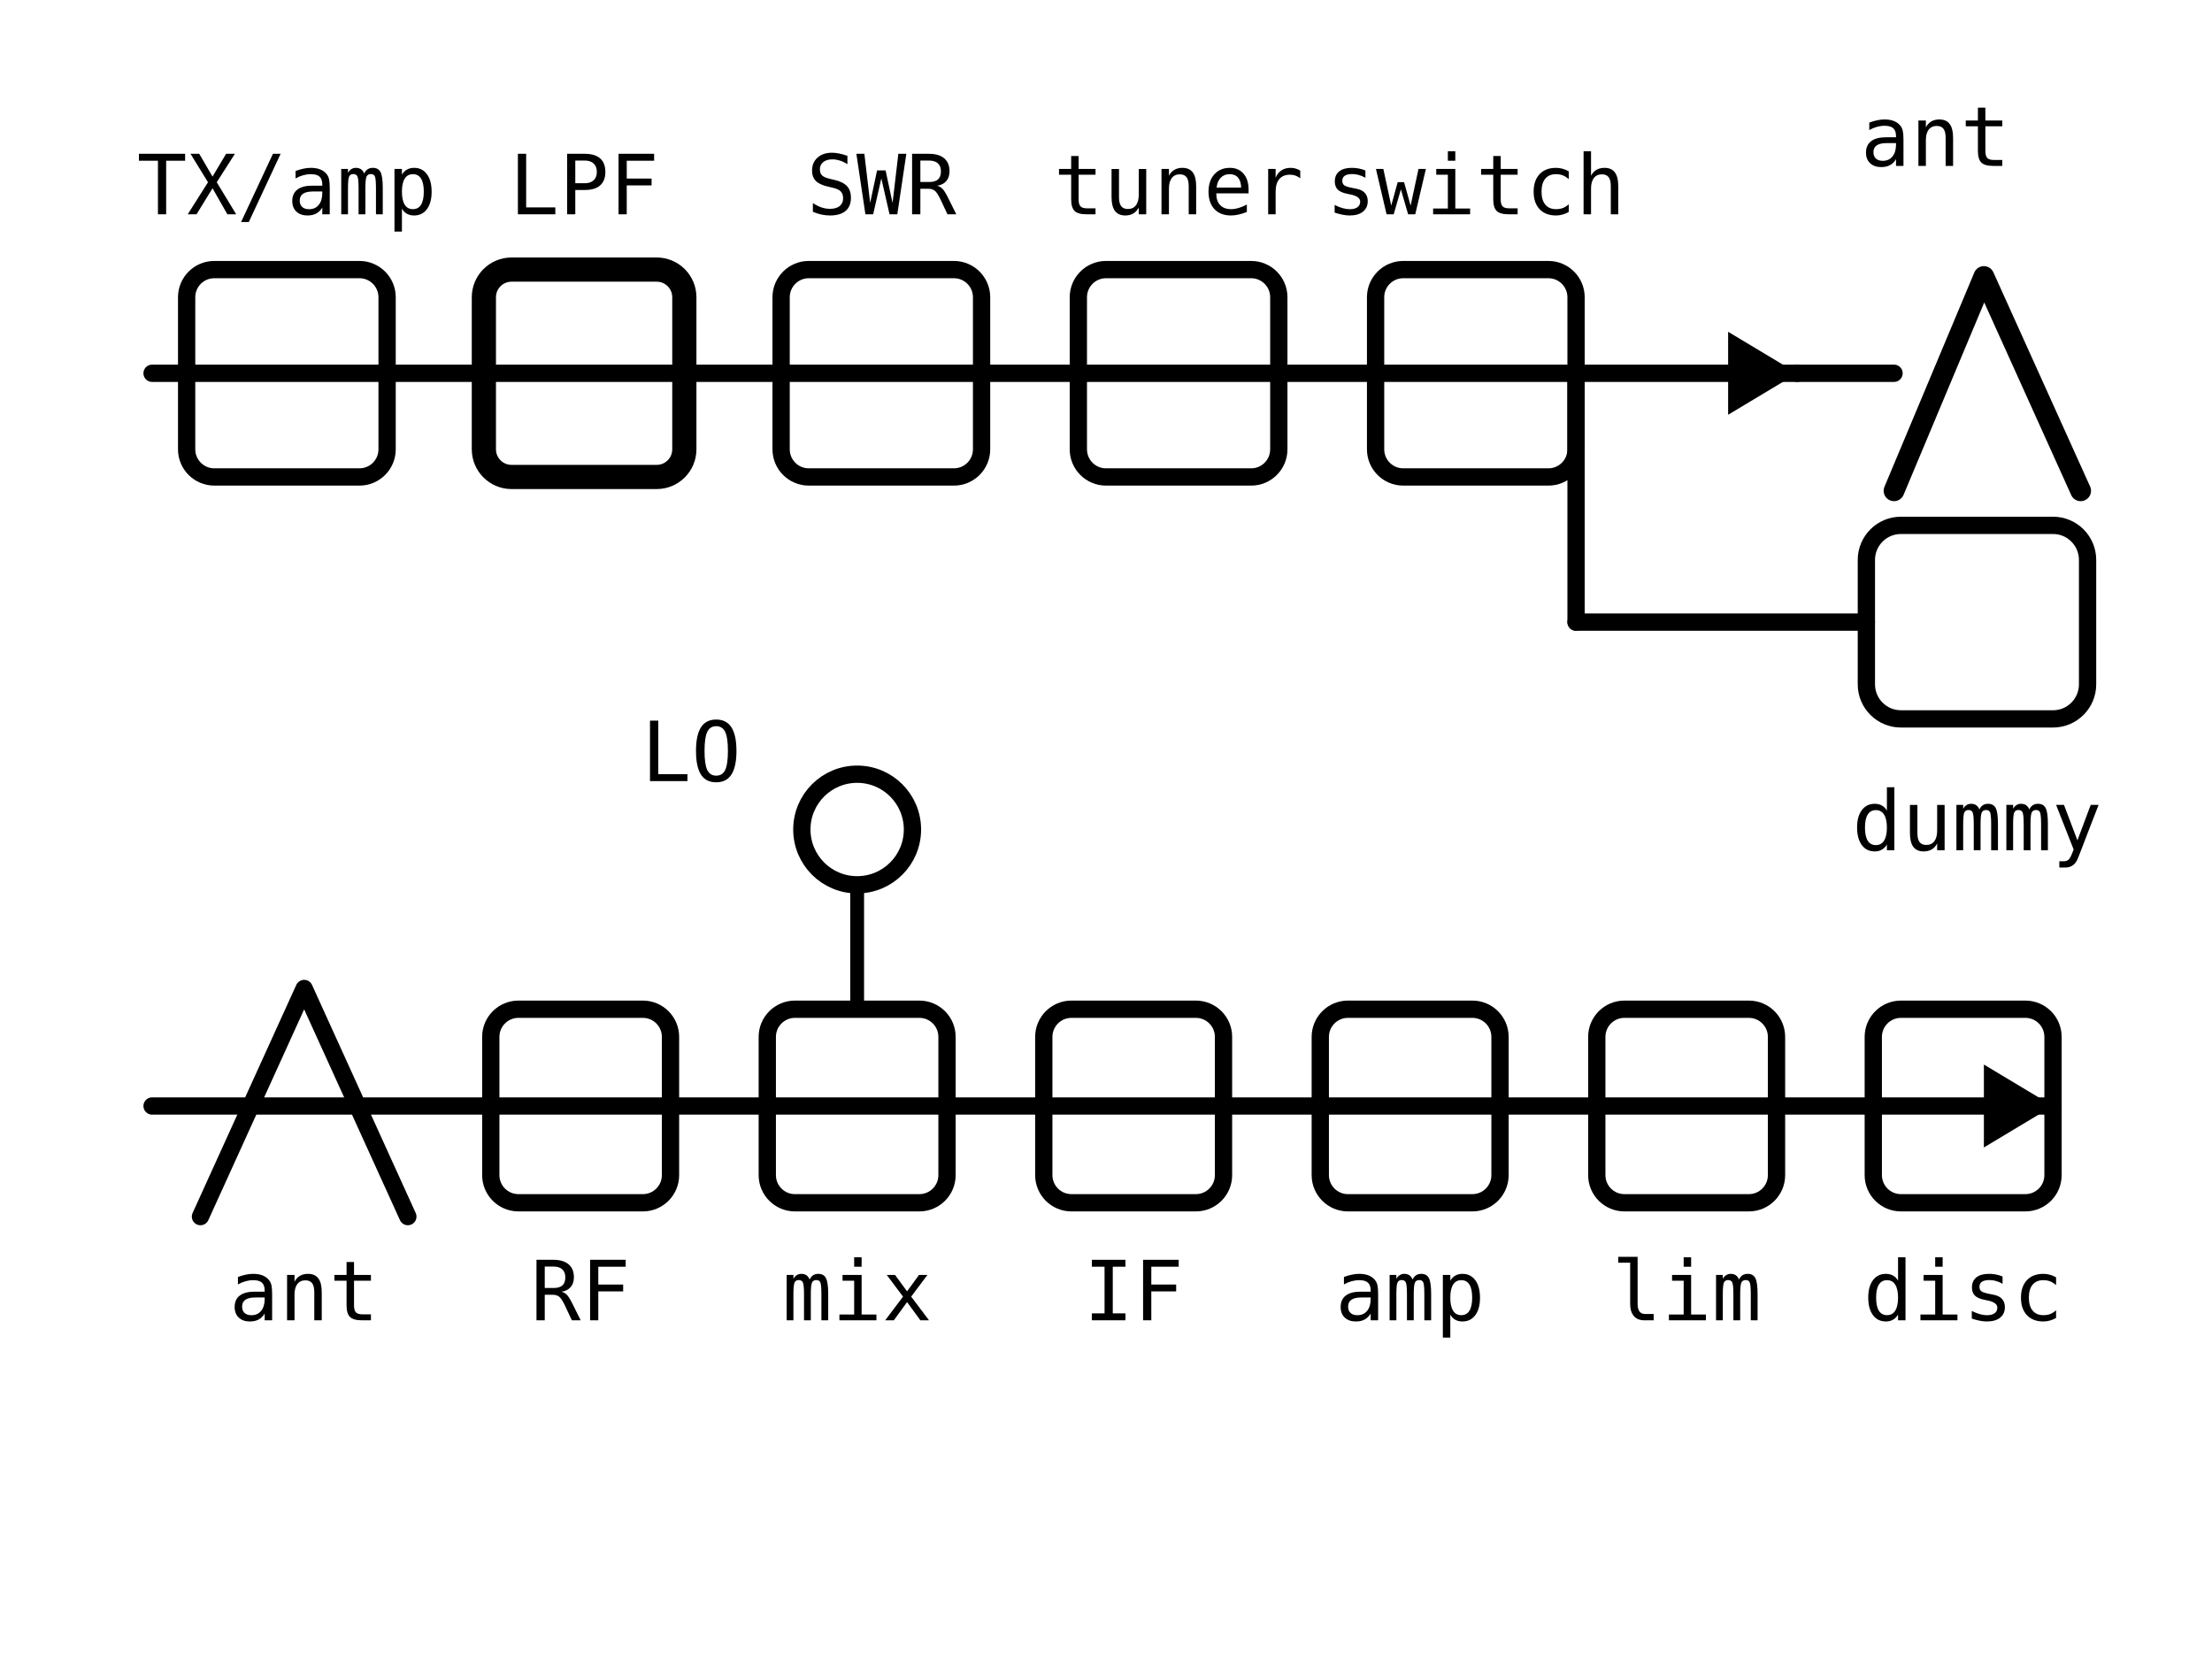
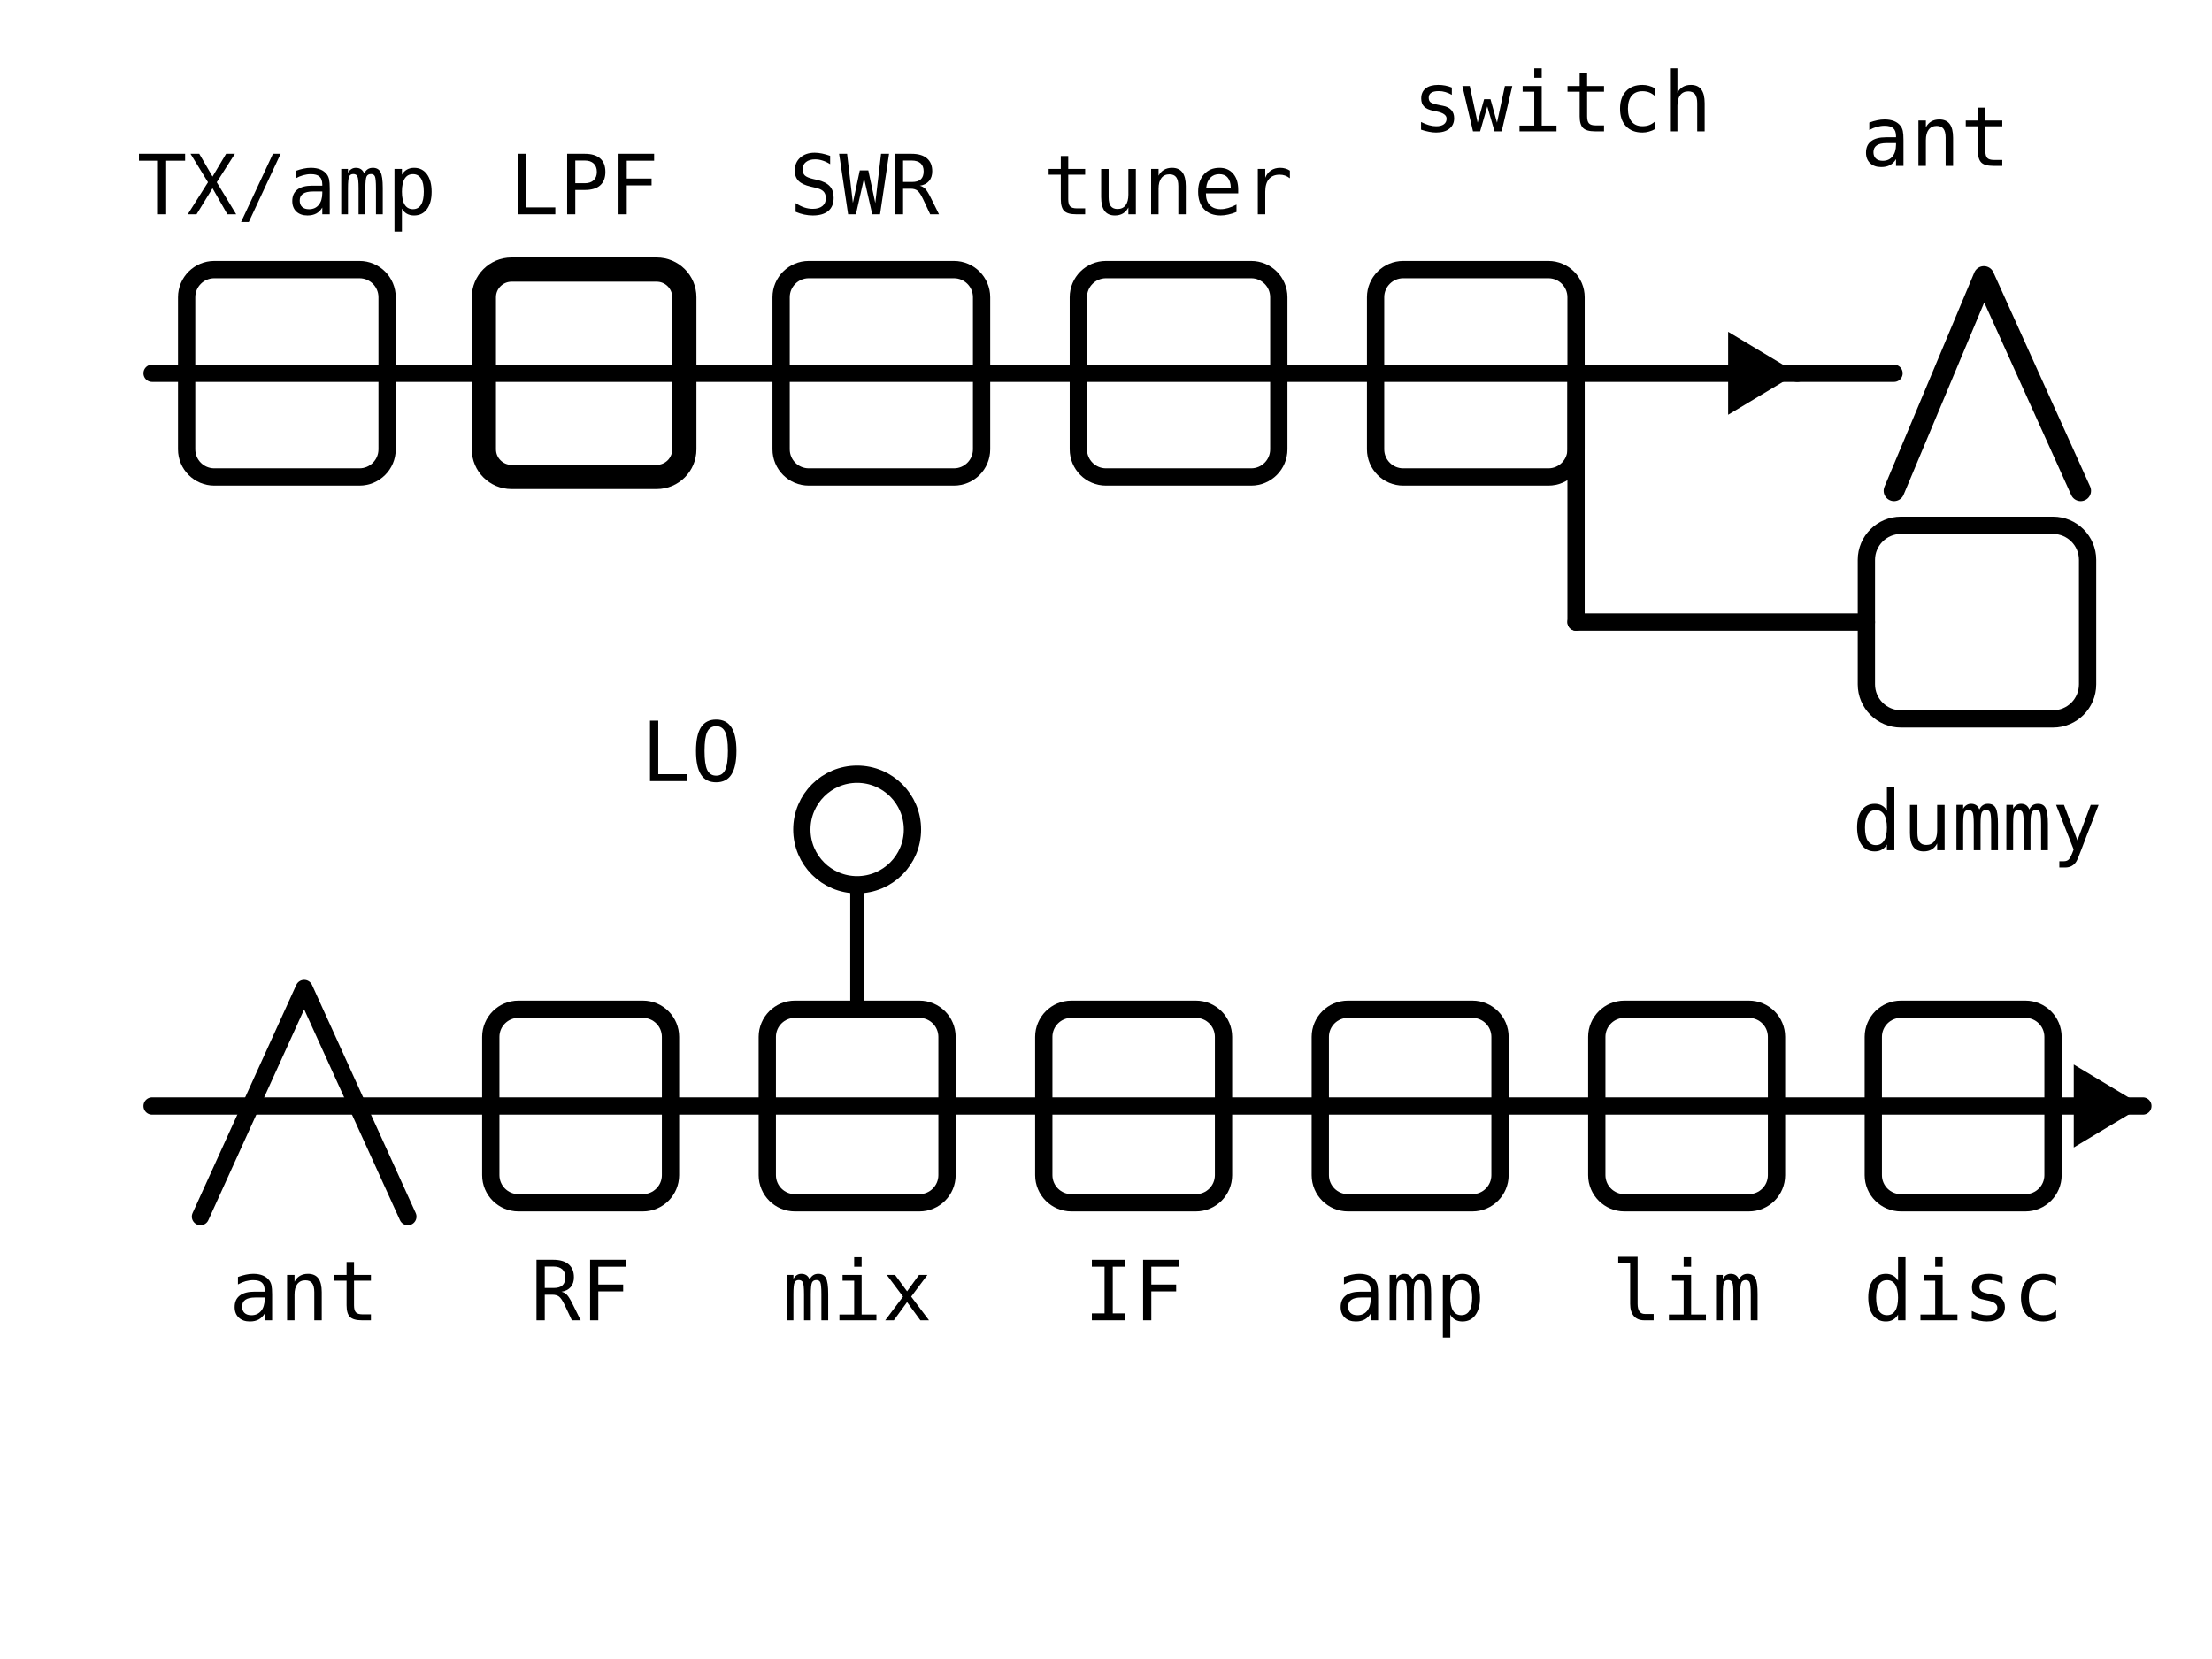
<svg xmlns="http://www.w3.org/2000/svg" id="station-filtering-radio-blocks" viewBox="0 0 640 480" role="img">
  <g fill="none" stroke="currentColor" stroke-linecap="round" stroke-linejoin="round">
    <line x1="44" y1="108" x2="520" y2="108" stroke-width="5" />
    <polygon points="520,108 500,96 500,120" fill="currentColor" stroke="none" />
    <rect x="54" y="78" width="58" height="60" rx="8" ry="8" stroke-width="5" />
    <rect x="140" y="78" width="58" height="60" rx="8" ry="8" stroke-width="7" />
    <rect x="226" y="78" width="58" height="60" rx="8" ry="8" stroke-width="5" />
    <rect x="312" y="78" width="58" height="60" rx="8" ry="8" stroke-width="5" />
    <rect x="398" y="78" width="58" height="60" rx="8" ry="8" stroke-width="5" />
    <path d="M548 142 L574 80 L602 142" stroke-width="6" />
    <line x1="520" y1="108" x2="548" y2="108" stroke-width="5" />
    <line x1="456" y1="108" x2="456" y2="180" stroke-width="5" />
    <line x1="456" y1="180" x2="540" y2="180" stroke-width="5" />
    <rect x="540" y="152" width="64" height="56" rx="10" ry="10" stroke-width="5" />
-     <line x1="44" y1="320" x2="594" y2="320" stroke-width="5" />
-     <polygon points="594,320 574,308 574,332" fill="currentColor" stroke="none" />
+     <line x1="44" y1="320" x2="620" y2="320" stroke-width="5" />
+     <polygon points="620,320 600,308 600,332" fill="currentColor" stroke="none" />
    <path d="M58 352 L88 286 L118 352" stroke-width="5" />
    <rect x="142" y="292" width="52" height="56" rx="8" ry="8" stroke-width="5" />
    <rect x="222" y="292" width="52" height="56" rx="8" ry="8" stroke-width="5" />
    <rect x="302" y="292" width="52" height="56" rx="8" ry="8" stroke-width="5" />
    <rect x="382" y="292" width="52" height="56" rx="8" ry="8" stroke-width="5" />
    <rect x="462" y="292" width="52" height="56" rx="8" ry="8" stroke-width="5" />
    <rect x="542" y="292" width="52" height="56" rx="8" ry="8" stroke-width="5" />
    <circle cx="248" cy="240" r="16" stroke-width="5" />
    <line x1="248" y1="256" x2="248" y2="292" stroke-width="4" />
  </g>
  <g fill="currentColor" font-family="ui-monospace, SFMono-Regular, Menlo, Consolas, monospace" text-anchor="middle">
    <text x="83" y="62" font-size="24">TX/amp</text>
    <text x="169" y="62" font-size="24">LPF</text>
-     <text x="255" y="62" font-size="24">SWR</text>
-     <text x="341" y="62" font-size="24">tuner</text>
-     <text x="427" y="62" font-size="24">switch</text>
+     <text x="250" y="62" font-size="24">SWR</text>
+     <text x="338" y="62" font-size="24">tuner</text>
+     <text x="452" y="38" font-size="24">switch</text>
    <text x="560" y="48" font-size="24">ant</text>
    <text x="572" y="246" font-size="24">dummy</text>
    <text x="88" y="382" font-size="24">ant</text>
    <text x="168" y="382" font-size="24">RF</text>
    <text x="248" y="382" font-size="24">mix</text>
    <text x="200" y="226" font-size="24">LO</text>
    <text x="328" y="382" font-size="24">IF</text>
    <text x="408" y="382" font-size="24">amp</text>
    <text x="488" y="382" font-size="24">lim</text>
    <text x="568" y="382" font-size="24">disc</text>
  </g>
</svg>
